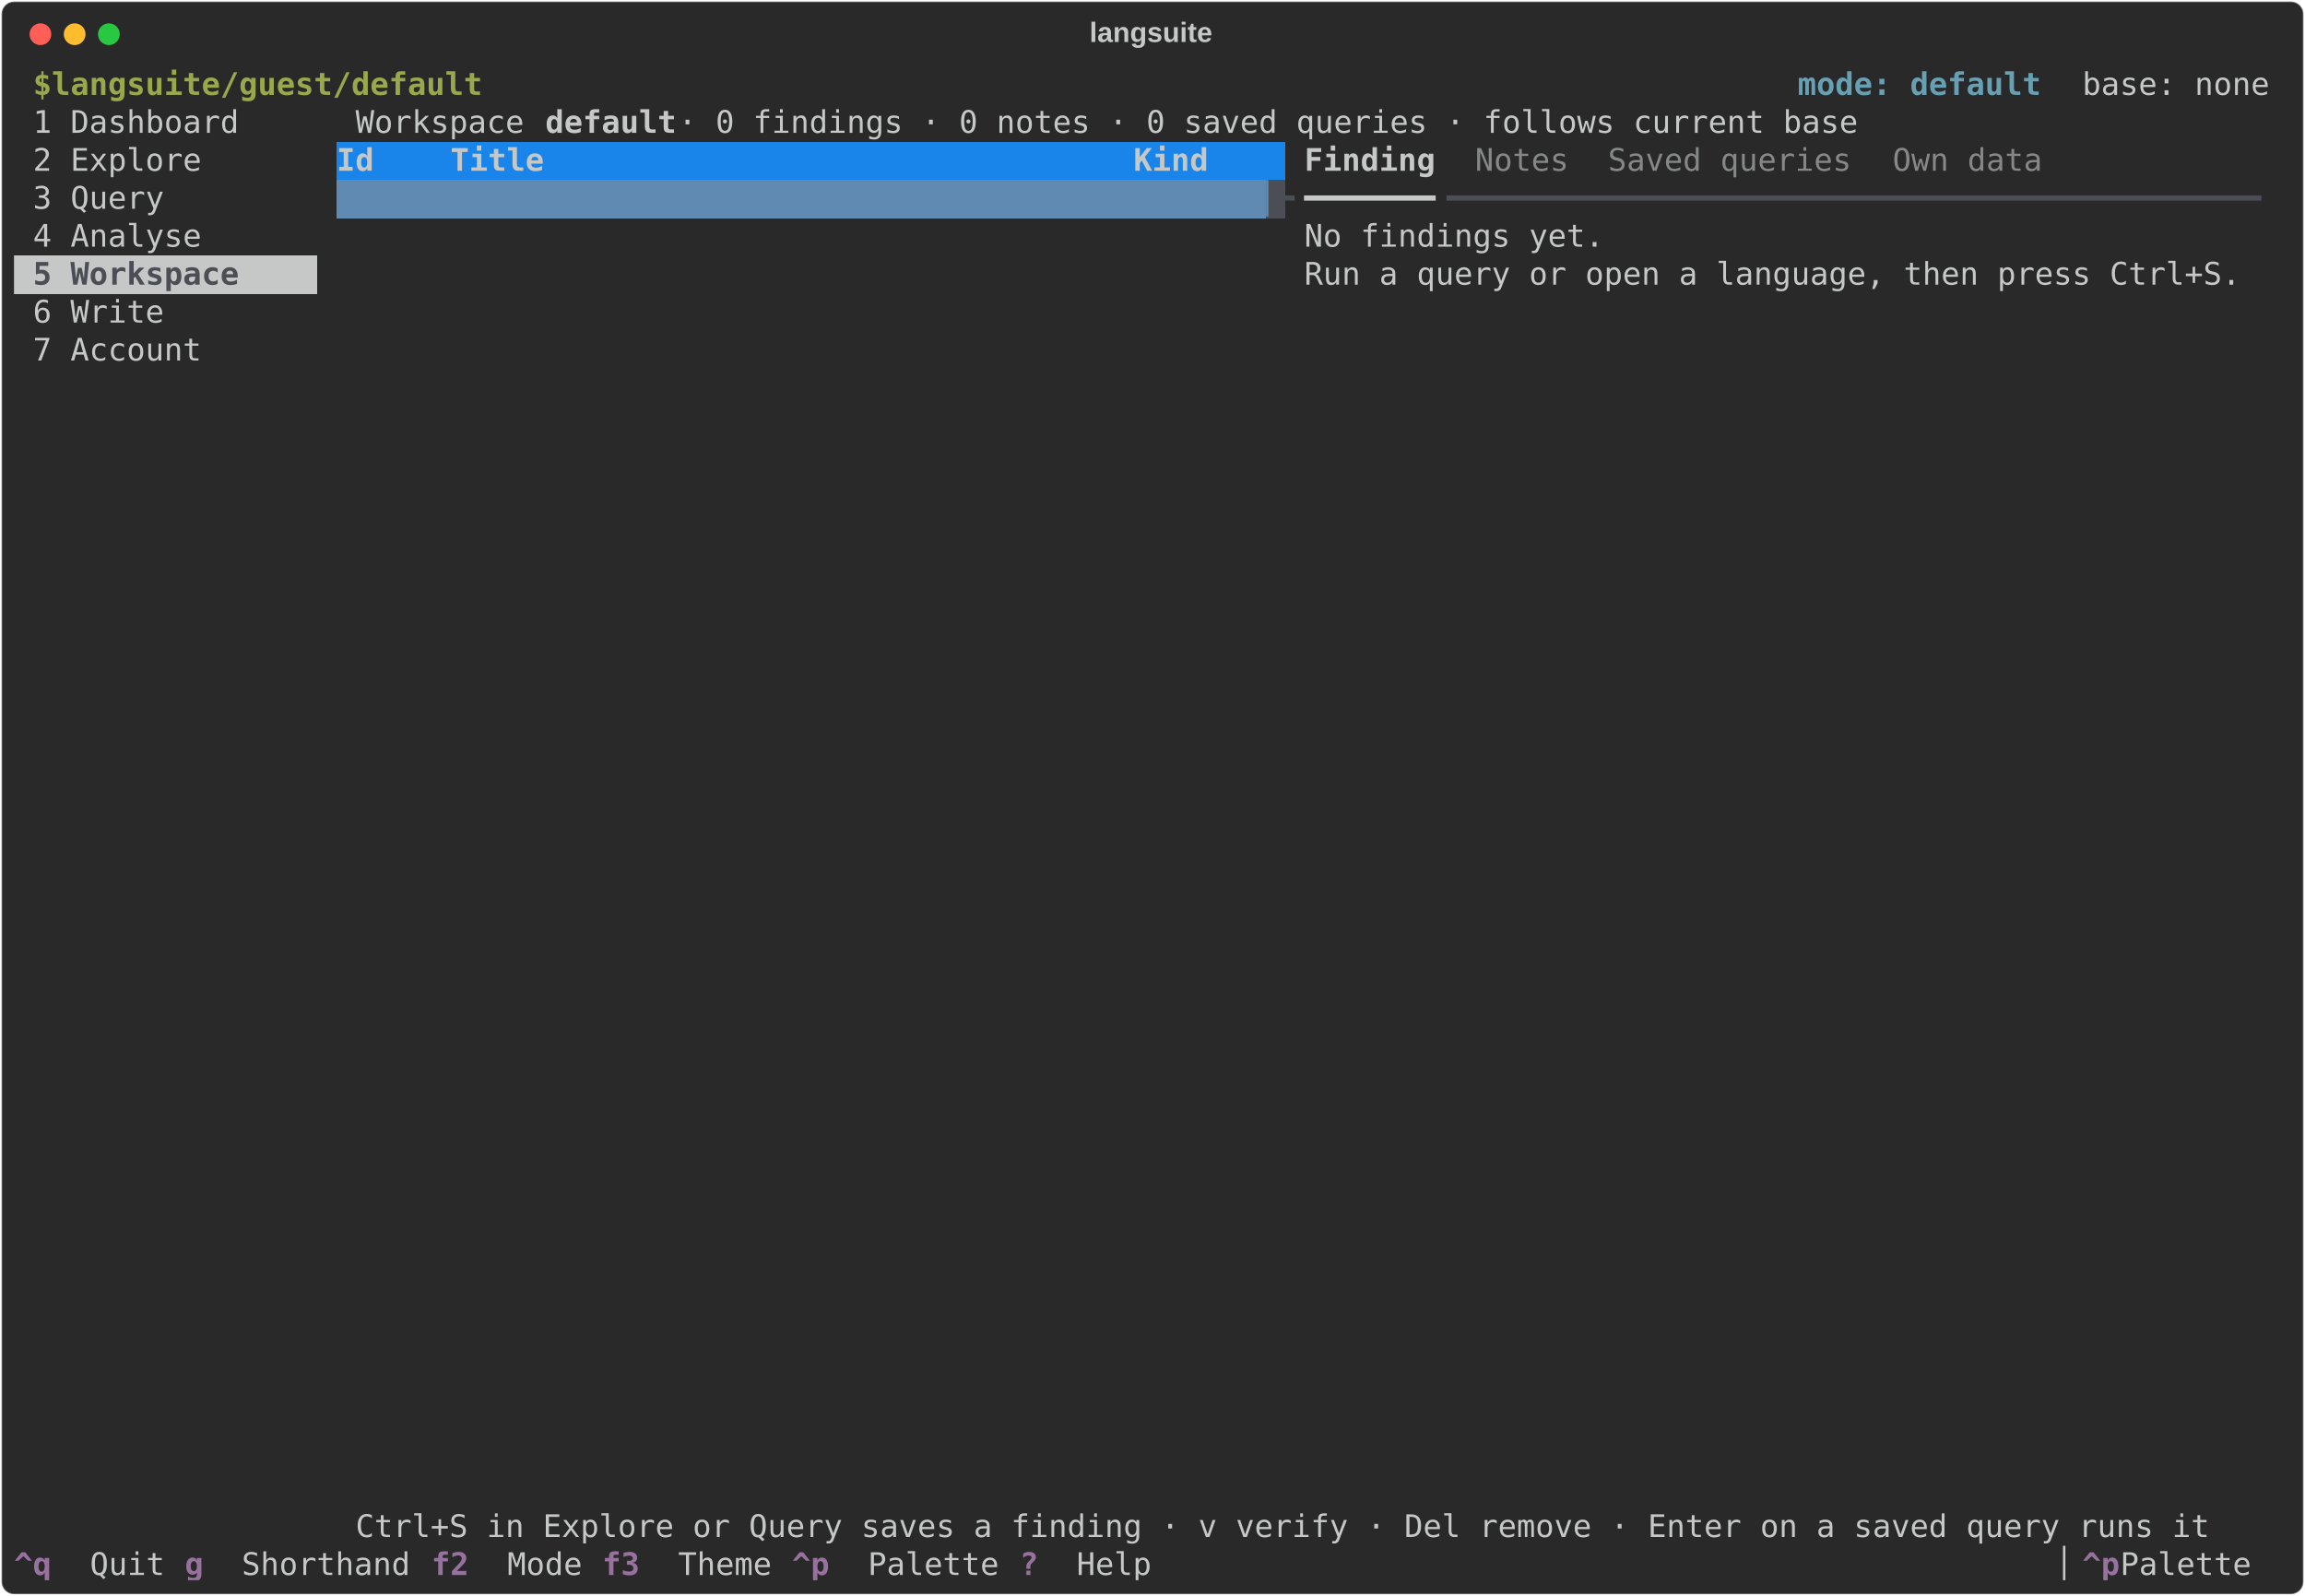
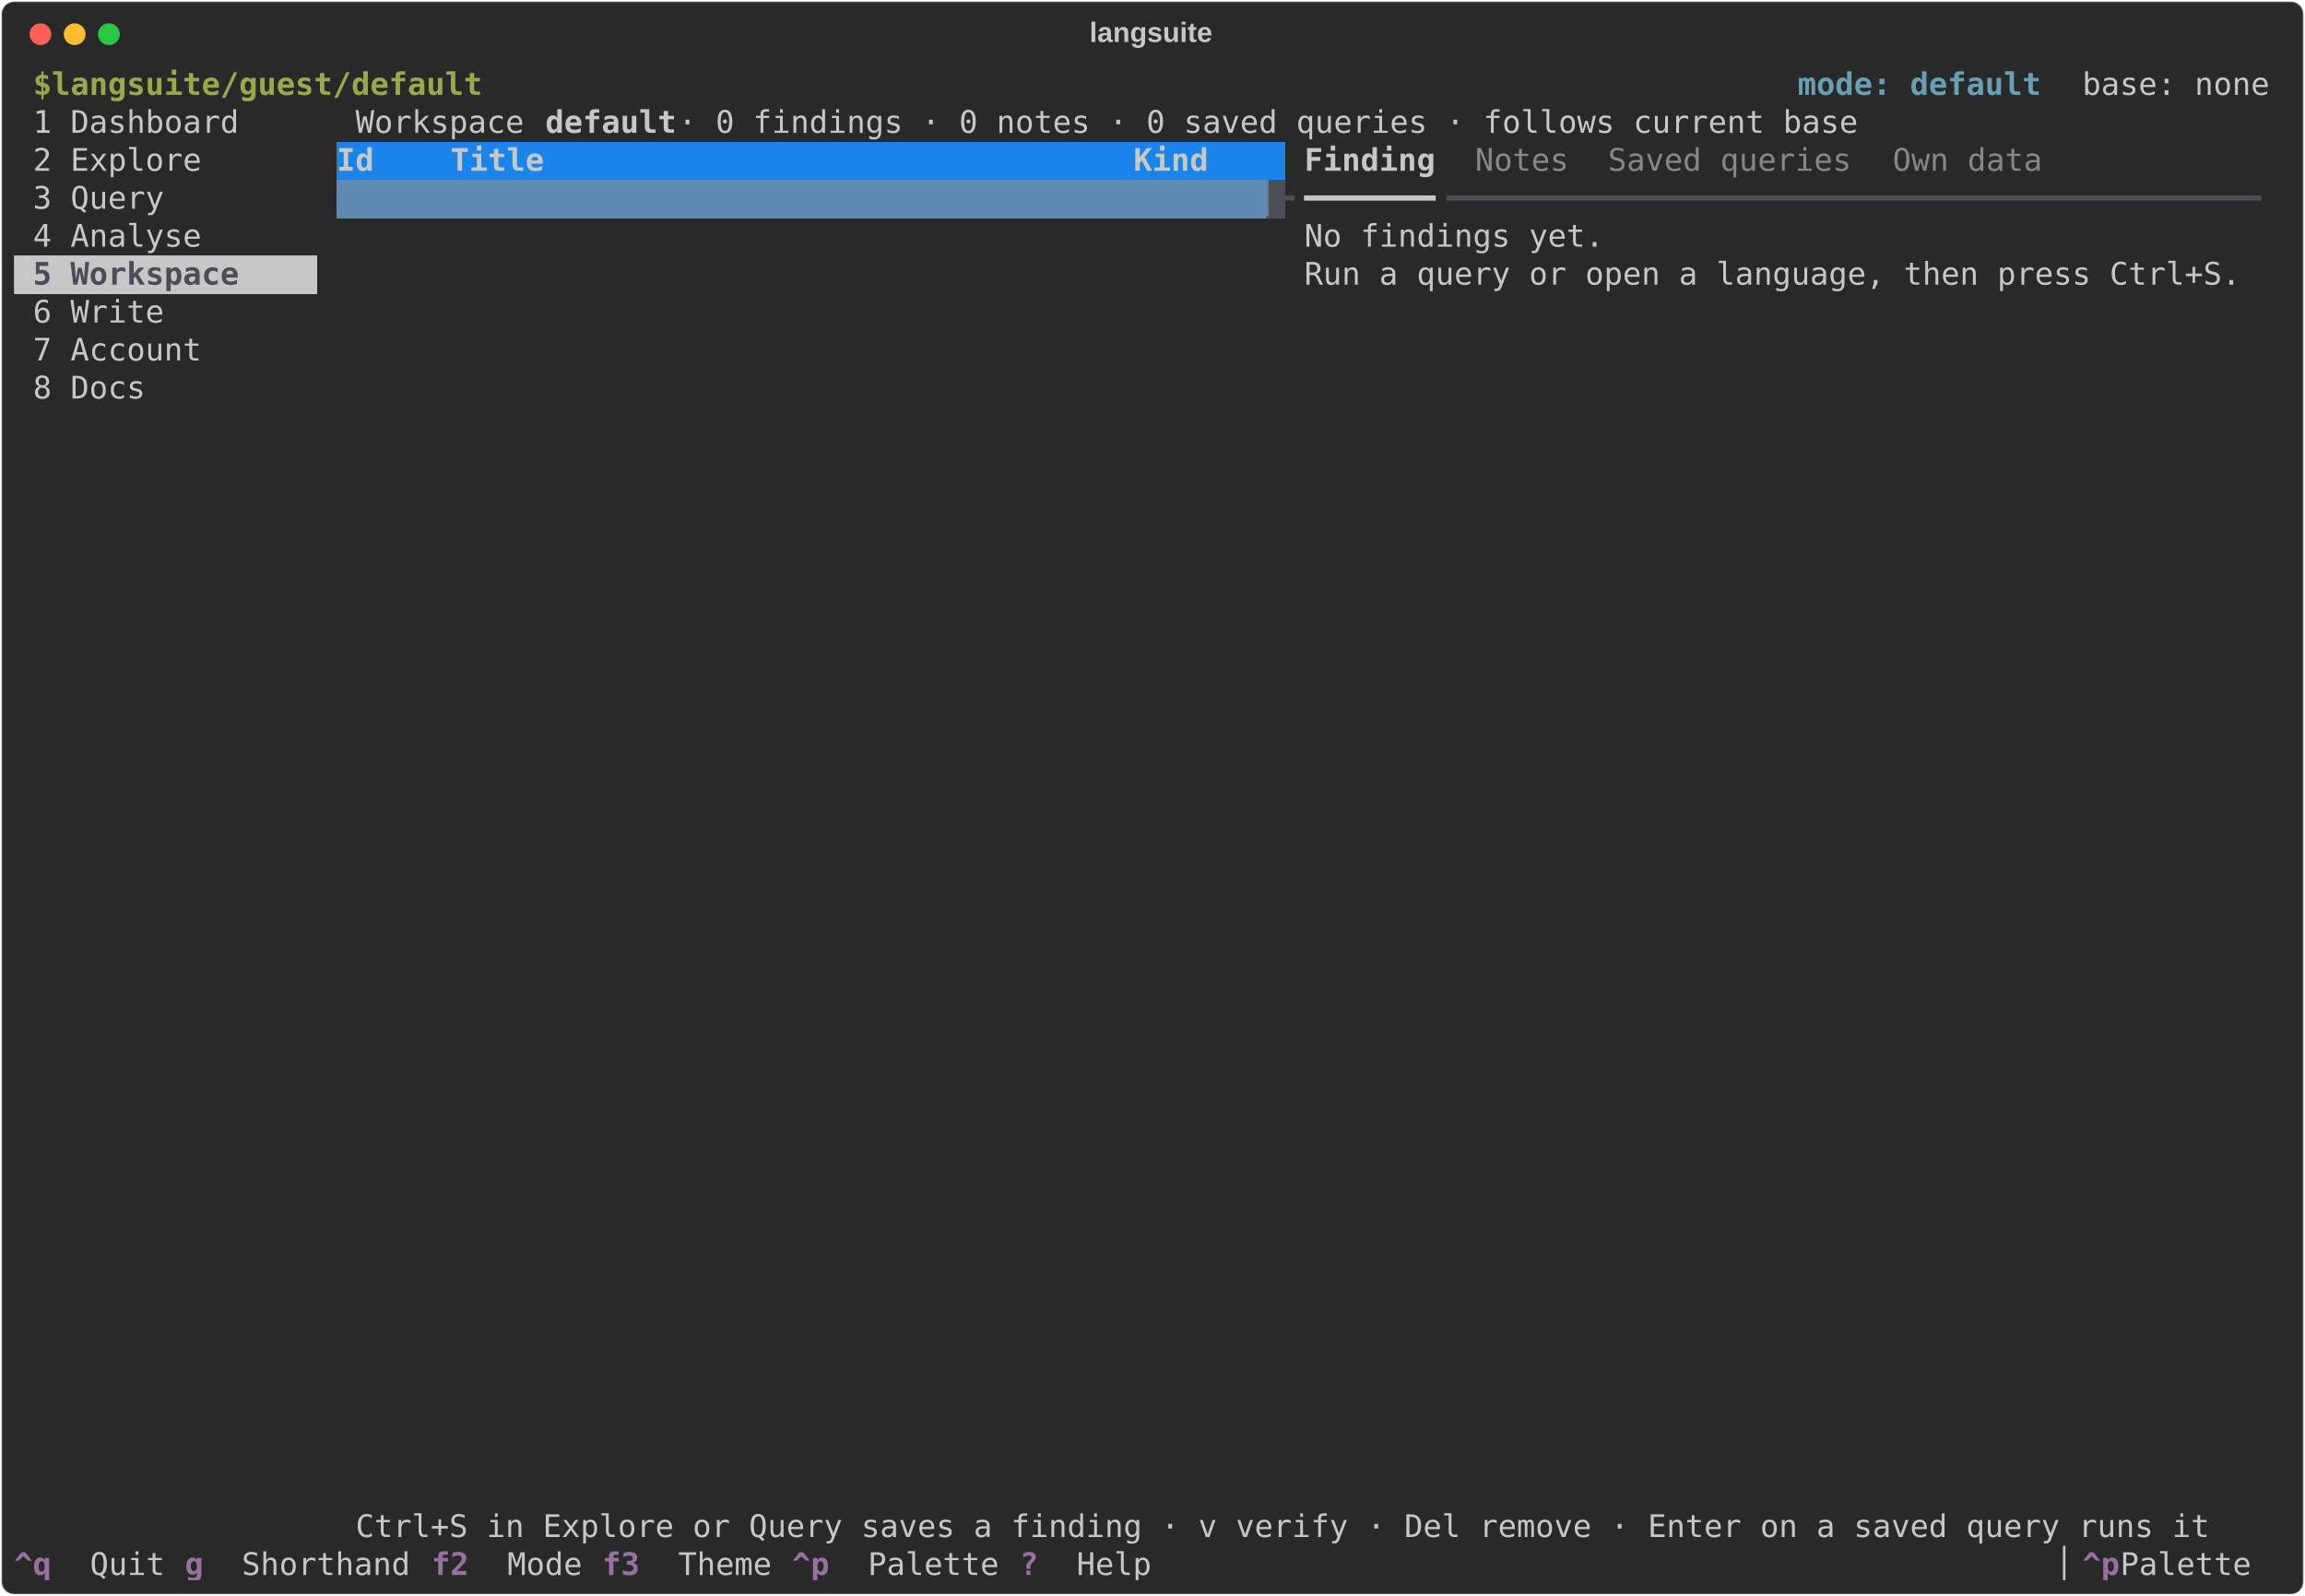
<svg xmlns="http://www.w3.org/2000/svg" class="rich-terminal" viewBox="0 0 1482 1026.0">
  <style>

    @font-face {
        font-family: "Fira Code";
        src: local("FiraCode-Regular"),
                url("https://cdnjs.cloudflare.com/ajax/libs/firacode/6.2.0/woff2/FiraCode-Regular.woff2") format("woff2"),
                url("https://cdnjs.cloudflare.com/ajax/libs/firacode/6.2.0/woff/FiraCode-Regular.woff") format("woff");
        font-style: normal;
        font-weight: 400;
    }
    @font-face {
        font-family: "Fira Code";
        src: local("FiraCode-Bold"),
                url("https://cdnjs.cloudflare.com/ajax/libs/firacode/6.2.0/woff2/FiraCode-Bold.woff2") format("woff2"),
                url("https://cdnjs.cloudflare.com/ajax/libs/firacode/6.2.0/woff/FiraCode-Bold.woff") format("woff");
        font-style: bold;
        font-weight: 700;
    }

    .terminal-matrix {
        font-family: Fira Code, monospace;
        font-size: 20px;
        line-height: 24.4px;
        font-variant-east-asian: full-width;
    }

    .terminal-title {
        font-size: 18px;
        font-weight: bold;
        font-family: arial;
    }

    .terminal-r1 { fill: #c5c8c6 }
.terminal-r2 { fill: #98a84b;font-weight: bold }
.terminal-r3 { fill: #68a0b3;font-weight: bold }
.terminal-r4 { fill: #c5c8c6;font-weight: bold }
.terminal-r5 { fill: #868887 }
.terminal-r6 { fill: #292929 }
.terminal-r7 { fill: #608ab1 }
.terminal-r8 { fill: #4b4e55 }
.terminal-r9 { fill: #4b4e55;font-weight: bold }
.terminal-r10 { fill: #98729f;font-weight: bold }
    </style>
  <defs>
    <clipPath id="terminal-clip-terminal">
      <rect x="0" y="0" width="1463.0" height="975.0" />
    </clipPath>
    <clipPath id="terminal-line-0">
      <rect x="0" y="1.5" width="1464" height="24.65" />
    </clipPath>
    <clipPath id="terminal-line-1">
      <rect x="0" y="25.9" width="1464" height="24.65" />
    </clipPath>
    <clipPath id="terminal-line-2">
      <rect x="0" y="50.3" width="1464" height="24.65" />
    </clipPath>
    <clipPath id="terminal-line-3">
      <rect x="0" y="74.7" width="1464" height="24.65" />
    </clipPath>
    <clipPath id="terminal-line-4">
      <rect x="0" y="99.1" width="1464" height="24.65" />
    </clipPath>
    <clipPath id="terminal-line-5">
      <rect x="0" y="123.5" width="1464" height="24.65" />
    </clipPath>
    <clipPath id="terminal-line-6">
      <rect x="0" y="147.9" width="1464" height="24.65" />
    </clipPath>
    <clipPath id="terminal-line-7">
      <rect x="0" y="172.3" width="1464" height="24.65" />
    </clipPath>
    <clipPath id="terminal-line-8">
      <rect x="0" y="196.7" width="1464" height="24.65" />
    </clipPath>
    <clipPath id="terminal-line-9">
      <rect x="0" y="221.1" width="1464" height="24.65" />
    </clipPath>
    <clipPath id="terminal-line-10">
      <rect x="0" y="245.5" width="1464" height="24.65" />
    </clipPath>
    <clipPath id="terminal-line-11">
      <rect x="0" y="269.9" width="1464" height="24.65" />
    </clipPath>
    <clipPath id="terminal-line-12">
      <rect x="0" y="294.3" width="1464" height="24.65" />
    </clipPath>
    <clipPath id="terminal-line-13">
      <rect x="0" y="318.7" width="1464" height="24.65" />
    </clipPath>
    <clipPath id="terminal-line-14">
      <rect x="0" y="343.1" width="1464" height="24.65" />
    </clipPath>
    <clipPath id="terminal-line-15">
      <rect x="0" y="367.5" width="1464" height="24.65" />
    </clipPath>
    <clipPath id="terminal-line-16">
      <rect x="0" y="391.9" width="1464" height="24.65" />
    </clipPath>
    <clipPath id="terminal-line-17">
      <rect x="0" y="416.3" width="1464" height="24.65" />
    </clipPath>
    <clipPath id="terminal-line-18">
      <rect x="0" y="440.7" width="1464" height="24.65" />
    </clipPath>
    <clipPath id="terminal-line-19">
      <rect x="0" y="465.1" width="1464" height="24.65" />
    </clipPath>
    <clipPath id="terminal-line-20">
      <rect x="0" y="489.5" width="1464" height="24.65" />
    </clipPath>
    <clipPath id="terminal-line-21">
      <rect x="0" y="513.9" width="1464" height="24.65" />
    </clipPath>
    <clipPath id="terminal-line-22">
      <rect x="0" y="538.3" width="1464" height="24.65" />
    </clipPath>
    <clipPath id="terminal-line-23">
      <rect x="0" y="562.7" width="1464" height="24.65" />
    </clipPath>
    <clipPath id="terminal-line-24">
      <rect x="0" y="587.1" width="1464" height="24.65" />
    </clipPath>
    <clipPath id="terminal-line-25">
      <rect x="0" y="611.5" width="1464" height="24.65" />
    </clipPath>
    <clipPath id="terminal-line-26">
      <rect x="0" y="635.9" width="1464" height="24.65" />
    </clipPath>
    <clipPath id="terminal-line-27">
      <rect x="0" y="660.3" width="1464" height="24.65" />
    </clipPath>
    <clipPath id="terminal-line-28">
      <rect x="0" y="684.7" width="1464" height="24.65" />
    </clipPath>
    <clipPath id="terminal-line-29">
      <rect x="0" y="709.1" width="1464" height="24.65" />
    </clipPath>
    <clipPath id="terminal-line-30">
      <rect x="0" y="733.5" width="1464" height="24.65" />
    </clipPath>
    <clipPath id="terminal-line-31">
      <rect x="0" y="757.9" width="1464" height="24.65" />
    </clipPath>
    <clipPath id="terminal-line-32">
      <rect x="0" y="782.3" width="1464" height="24.65" />
    </clipPath>
    <clipPath id="terminal-line-33">
      <rect x="0" y="806.7" width="1464" height="24.65" />
    </clipPath>
    <clipPath id="terminal-line-34">
      <rect x="0" y="831.1" width="1464" height="24.65" />
    </clipPath>
    <clipPath id="terminal-line-35">
      <rect x="0" y="855.5" width="1464" height="24.65" />
    </clipPath>
    <clipPath id="terminal-line-36">
      <rect x="0" y="879.9" width="1464" height="24.65" />
    </clipPath>
    <clipPath id="terminal-line-37">
      <rect x="0" y="904.3" width="1464" height="24.65" />
    </clipPath>
    <clipPath id="terminal-line-38">
      <rect x="0" y="928.7" width="1464" height="24.65" />
    </clipPath>
  </defs>
  <rect fill="#292929" stroke="rgba(255,255,255,0.35)" stroke-width="1" x="1" y="1" width="1480" height="1024" rx="8" />
  <text class="terminal-title" fill="#c5c8c6" text-anchor="middle" x="740" y="27">langsuite</text>
  <g transform="translate(26,22)">
    <circle cx="0" cy="0" r="7" fill="#ff5f57" />
    <circle cx="22" cy="0" r="7" fill="#febc2e" />
    <circle cx="44" cy="0" r="7" fill="#28c840" />
  </g>
  <g transform="translate(9, 41)" clip-path="url(#terminal-clip-terminal)">
    <rect fill="#1984e9" x="207.4" y="50.3" width="73.2" height="24.65" shape-rendering="crispEdges" />
    <rect fill="#1984e9" x="280.6" y="50.3" width="439.2" height="24.65" shape-rendering="crispEdges" />
    <rect fill="#1984e9" x="719.8" y="50.3" width="97.6" height="24.65" shape-rendering="crispEdges" />
    <rect fill="#608ab1" x="207.4" y="74.7" width="597.8" height="24.65" shape-rendering="crispEdges" />
    <rect fill="#4b4e55" x="805.2" y="74.7" width="12.2" height="24.65" shape-rendering="crispEdges" />
    <rect fill="#c5c8c6" x="0" y="123.5" width="12.2" height="24.65" shape-rendering="crispEdges" />
    <rect fill="#c5c8c6" x="12.2" y="123.5" width="134.2" height="24.65" shape-rendering="crispEdges" />
    <rect fill="#c5c8c6" x="146.4" y="123.5" width="48.8" height="24.65" shape-rendering="crispEdges" />
    <g class="terminal-matrix">
      <text class="terminal-r2" x="12.2" y="20" textLength="292.8" clip-path="url(#terminal-line-0)">$langsuite/guest/default</text>
      <text class="terminal-r3" x="1146.8" y="20" textLength="158.6" clip-path="url(#terminal-line-0)">mode: default</text>
      <text class="terminal-r1" x="1329.8" y="20" textLength="122" clip-path="url(#terminal-line-0)">base: none</text>
      <text class="terminal-r1" x="1464" y="20" textLength="12.2" clip-path="url(#terminal-line-0)">
</text>
      <text class="terminal-r1" x="12.2" y="44.4" textLength="134.2" clip-path="url(#terminal-line-1)">1 Dashboard</text>
      <text class="terminal-r1" x="219.6" y="44.4" textLength="122" clip-path="url(#terminal-line-1)">Workspace </text>
      <text class="terminal-r4" x="341.6" y="44.4" textLength="85.4" clip-path="url(#terminal-line-1)">default</text>
      <text class="terminal-r1" x="427" y="44.4" textLength="780.8" clip-path="url(#terminal-line-1)"> · 0 findings · 0 notes · 0 saved queries · follows current base</text>
      <text class="terminal-r1" x="1464" y="44.4" textLength="12.2" clip-path="url(#terminal-line-1)">
</text>
      <text class="terminal-r1" x="12.2" y="68.8" textLength="109.8" clip-path="url(#terminal-line-2)">2 Explore</text>
      <text class="terminal-r4" x="207.4" y="68.8" textLength="73.2" clip-path="url(#terminal-line-2)"> Id   </text>
      <text class="terminal-r4" x="280.6" y="68.8" textLength="439.2" clip-path="url(#terminal-line-2)"> Title                              </text>
      <text class="terminal-r4" x="719.8" y="68.8" textLength="97.6" clip-path="url(#terminal-line-2)"> Kind   </text>
      <text class="terminal-r4" x="829.6" y="68.8" textLength="85.4" clip-path="url(#terminal-line-2)">Finding</text>
      <text class="terminal-r5" x="939.4" y="68.8" textLength="61" clip-path="url(#terminal-line-2)">Notes</text>
      <text class="terminal-r5" x="1024.8" y="68.8" textLength="158.6" clip-path="url(#terminal-line-2)">Saved queries</text>
      <text class="terminal-r5" x="1207.8" y="68.8" textLength="97.6" clip-path="url(#terminal-line-2)">Own data</text>
      <text class="terminal-r1" x="1464" y="68.8" textLength="12.2" clip-path="url(#terminal-line-2)">
</text>
      <text class="terminal-r1" x="12.2" y="93.2" textLength="85.4" clip-path="url(#terminal-line-3)">3 Query</text>
      <text class="terminal-r7" x="805.2" y="93.2" textLength="12.2" clip-path="url(#terminal-line-3)">▏</text>
      <text class="terminal-r8" x="817.4" y="93.2" textLength="12.2" clip-path="url(#terminal-line-3)">╸</text>
      <text class="terminal-r1" x="829.6" y="93.2" textLength="85.4" clip-path="url(#terminal-line-3)">━━━━━━━</text>
      <text class="terminal-r8" x="915" y="93.2" textLength="536.8" clip-path="url(#terminal-line-3)">╺━━━━━━━━━━━━━━━━━━━━━━━━━━━━━━━━━━━━━━━━━━━</text>
      <text class="terminal-r1" x="1464" y="93.2" textLength="12.2" clip-path="url(#terminal-line-3)">
</text>
      <text class="terminal-r1" x="12.2" y="117.6" textLength="109.8" clip-path="url(#terminal-line-4)">4 Analyse</text>
      <text class="terminal-r1" x="829.6" y="117.6" textLength="195.2" clip-path="url(#terminal-line-4)">No findings yet.</text>
      <text class="terminal-r1" x="1464" y="117.6" textLength="12.2" clip-path="url(#terminal-line-4)">
</text>
      <text class="terminal-r9" x="12.2" y="142" textLength="134.2" clip-path="url(#terminal-line-5)">5 Workspace</text>
      <text class="terminal-r1" x="829.6" y="142" textLength="610" clip-path="url(#terminal-line-5)">Run a query or open a language, then press Ctrl+S.</text>
      <text class="terminal-r1" x="1464" y="142" textLength="12.2" clip-path="url(#terminal-line-5)">
</text>
      <text class="terminal-r1" x="12.2" y="166.4" textLength="85.4" clip-path="url(#terminal-line-6)">6 Write</text>
      <text class="terminal-r1" x="1464" y="166.4" textLength="12.2" clip-path="url(#terminal-line-6)">
</text>
      <text class="terminal-r1" x="12.2" y="190.8" textLength="109.8" clip-path="url(#terminal-line-7)">7 Account</text>
      <text class="terminal-r1" x="1464" y="190.8" textLength="12.2" clip-path="url(#terminal-line-7)">
</text>
+       <text class="terminal-r1" x="12.2" y="215.2" textLength="73.2" clip-path="url(#terminal-line-8)">8 Docs</text>
      <text class="terminal-r1" x="1464" y="215.2" textLength="12.2" clip-path="url(#terminal-line-8)">
</text>
      <text class="terminal-r1" x="1464" y="239.6" textLength="12.2" clip-path="url(#terminal-line-9)">
</text>
      <text class="terminal-r1" x="1464" y="264" textLength="12.2" clip-path="url(#terminal-line-10)">
</text>
      <text class="terminal-r1" x="1464" y="288.4" textLength="12.2" clip-path="url(#terminal-line-11)">
</text>
      <text class="terminal-r1" x="1464" y="312.8" textLength="12.2" clip-path="url(#terminal-line-12)">
</text>
      <text class="terminal-r1" x="1464" y="337.2" textLength="12.2" clip-path="url(#terminal-line-13)">
</text>
      <text class="terminal-r1" x="1464" y="361.6" textLength="12.2" clip-path="url(#terminal-line-14)">
</text>
      <text class="terminal-r1" x="1464" y="386" textLength="12.2" clip-path="url(#terminal-line-15)">
</text>
      <text class="terminal-r1" x="1464" y="410.4" textLength="12.2" clip-path="url(#terminal-line-16)">
</text>
      <text class="terminal-r1" x="1464" y="434.8" textLength="12.2" clip-path="url(#terminal-line-17)">
</text>
      <text class="terminal-r1" x="1464" y="459.2" textLength="12.2" clip-path="url(#terminal-line-18)">
</text>
      <text class="terminal-r1" x="1464" y="483.6" textLength="12.2" clip-path="url(#terminal-line-19)">
</text>
      <text class="terminal-r1" x="1464" y="508" textLength="12.2" clip-path="url(#terminal-line-20)">
</text>
      <text class="terminal-r1" x="1464" y="532.4" textLength="12.2" clip-path="url(#terminal-line-21)">
</text>
      <text class="terminal-r1" x="1464" y="556.8" textLength="12.2" clip-path="url(#terminal-line-22)">
</text>
      <text class="terminal-r1" x="1464" y="581.2" textLength="12.2" clip-path="url(#terminal-line-23)">
</text>
      <text class="terminal-r1" x="1464" y="605.6" textLength="12.2" clip-path="url(#terminal-line-24)">
</text>
      <text class="terminal-r1" x="1464" y="630" textLength="12.2" clip-path="url(#terminal-line-25)">
</text>
      <text class="terminal-r1" x="1464" y="654.4" textLength="12.2" clip-path="url(#terminal-line-26)">
</text>
      <text class="terminal-r1" x="1464" y="678.8" textLength="12.2" clip-path="url(#terminal-line-27)">
</text>
      <text class="terminal-r1" x="1464" y="703.2" textLength="12.2" clip-path="url(#terminal-line-28)">
</text>
      <text class="terminal-r1" x="1464" y="727.6" textLength="12.2" clip-path="url(#terminal-line-29)">
</text>
      <text class="terminal-r1" x="1464" y="752" textLength="12.2" clip-path="url(#terminal-line-30)">
</text>
      <text class="terminal-r1" x="1464" y="776.4" textLength="12.2" clip-path="url(#terminal-line-31)">
</text>
      <text class="terminal-r1" x="1464" y="800.8" textLength="12.2" clip-path="url(#terminal-line-32)">
</text>
      <text class="terminal-r1" x="1464" y="825.2" textLength="12.2" clip-path="url(#terminal-line-33)">
</text>
      <text class="terminal-r1" x="1464" y="849.6" textLength="12.2" clip-path="url(#terminal-line-34)">
</text>
      <text class="terminal-r1" x="1464" y="874" textLength="12.2" clip-path="url(#terminal-line-35)">
</text>
      <text class="terminal-r1" x="1464" y="898.4" textLength="12.2" clip-path="url(#terminal-line-36)">
</text>
      <text class="terminal-r1" x="1464" y="922.8" textLength="12.2" clip-path="url(#terminal-line-37)">
</text>
      <text class="terminal-r1" x="219.6" y="947.2" textLength="1207.8" clip-path="url(#terminal-line-38)">Ctrl+S in Explore or Query saves a finding · v verify · Del remove · Enter on a saved query runs it</text>
      <text class="terminal-r1" x="1464" y="947.2" textLength="12.2" clip-path="url(#terminal-line-38)">
</text>
      <text class="terminal-r10" x="0" y="971.6" textLength="48.8" clip-path="url(#terminal-line-39)"> ^q </text>
      <text class="terminal-r1" x="48.8" y="971.6" textLength="61" clip-path="url(#terminal-line-39)">Quit </text>
      <text class="terminal-r10" x="109.8" y="971.6" textLength="36.6" clip-path="url(#terminal-line-39)"> g </text>
      <text class="terminal-r1" x="146.4" y="971.6" textLength="122" clip-path="url(#terminal-line-39)">Shorthand </text>
      <text class="terminal-r10" x="268.4" y="971.6" textLength="48.8" clip-path="url(#terminal-line-39)"> f2 </text>
      <text class="terminal-r1" x="317.2" y="971.6" textLength="61" clip-path="url(#terminal-line-39)">Mode </text>
      <text class="terminal-r10" x="378.2" y="971.6" textLength="48.8" clip-path="url(#terminal-line-39)"> f3 </text>
      <text class="terminal-r1" x="427" y="971.6" textLength="73.2" clip-path="url(#terminal-line-39)">Theme </text>
      <text class="terminal-r10" x="500.2" y="971.6" textLength="48.8" clip-path="url(#terminal-line-39)"> ^p </text>
      <text class="terminal-r1" x="549" y="971.6" textLength="97.6" clip-path="url(#terminal-line-39)">Palette </text>
      <text class="terminal-r10" x="646.6" y="971.6" textLength="36.6" clip-path="url(#terminal-line-39)"> ? </text>
      <text class="terminal-r1" x="683.2" y="971.6" textLength="61" clip-path="url(#terminal-line-39)">Help </text>
      <text class="terminal-r1" x="1317.6" y="971.6" textLength="12.2" clip-path="url(#terminal-line-39)">▏</text>
      <text class="terminal-r10" x="1329.8" y="971.6" textLength="24.4" clip-path="url(#terminal-line-39)">^p</text>
      <text class="terminal-r1" x="1354.2" y="971.6" textLength="97.6" clip-path="url(#terminal-line-39)"> Palette</text>
    </g>
  </g>
</svg>
